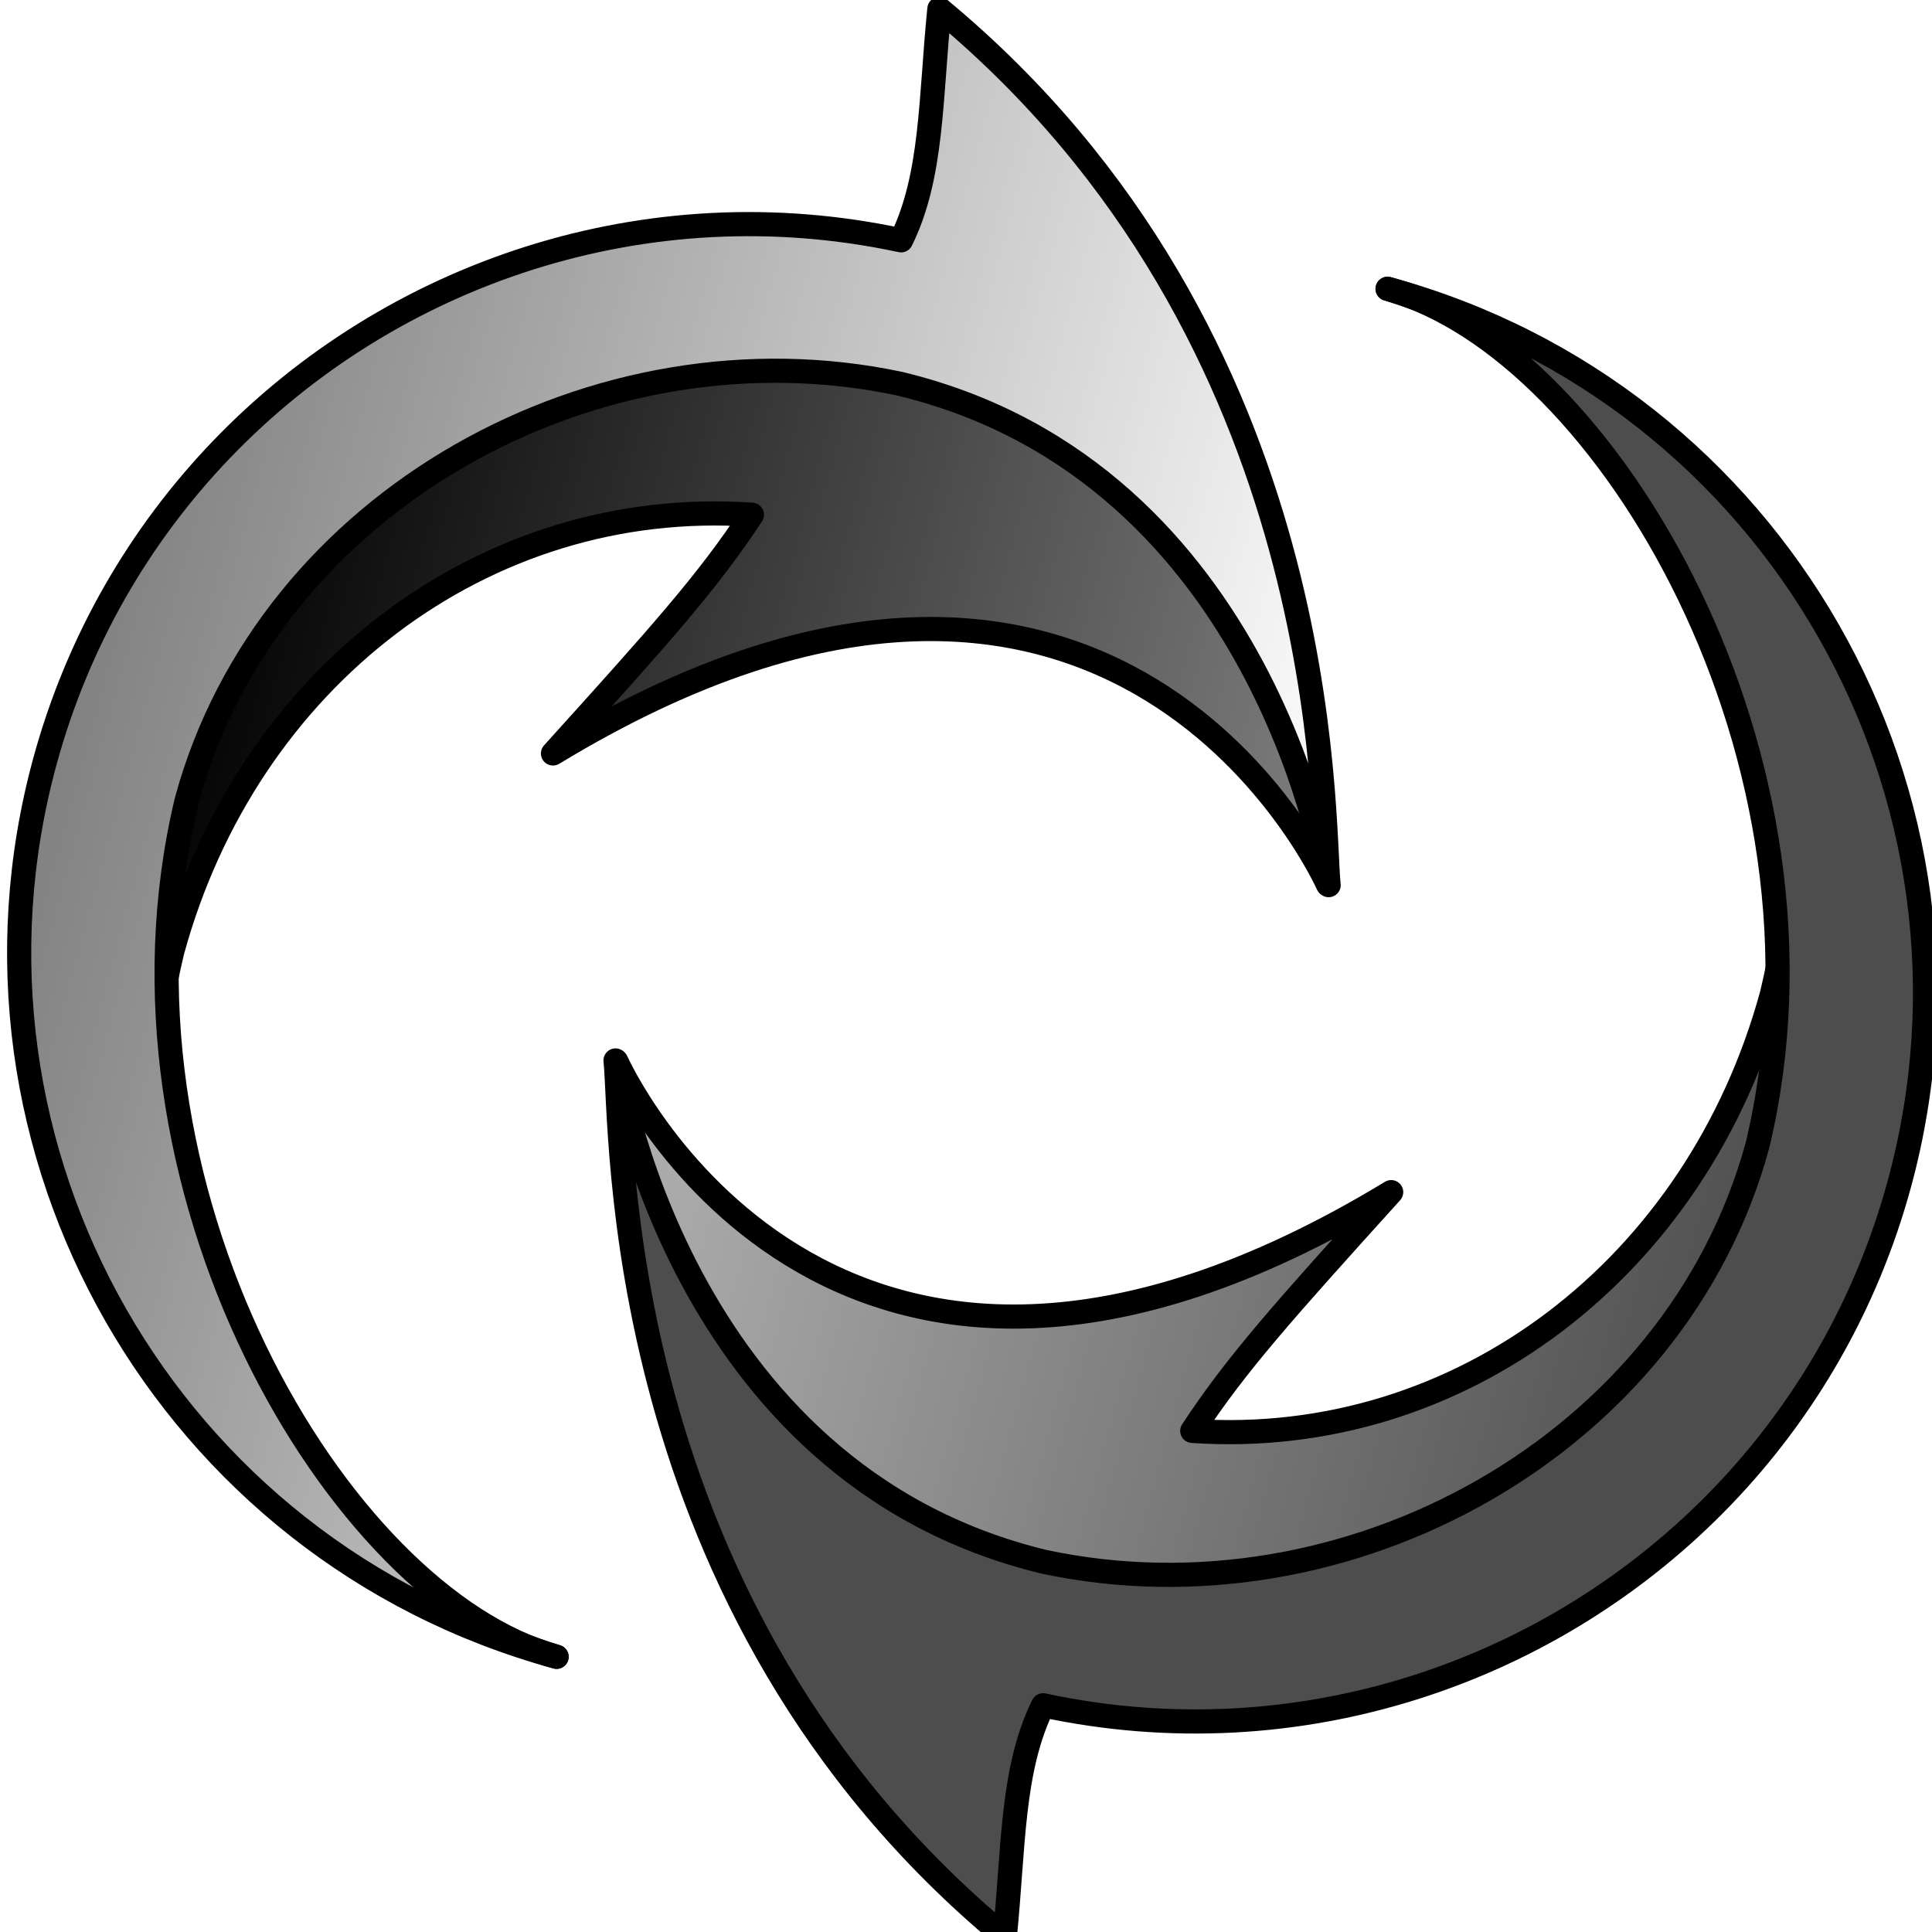
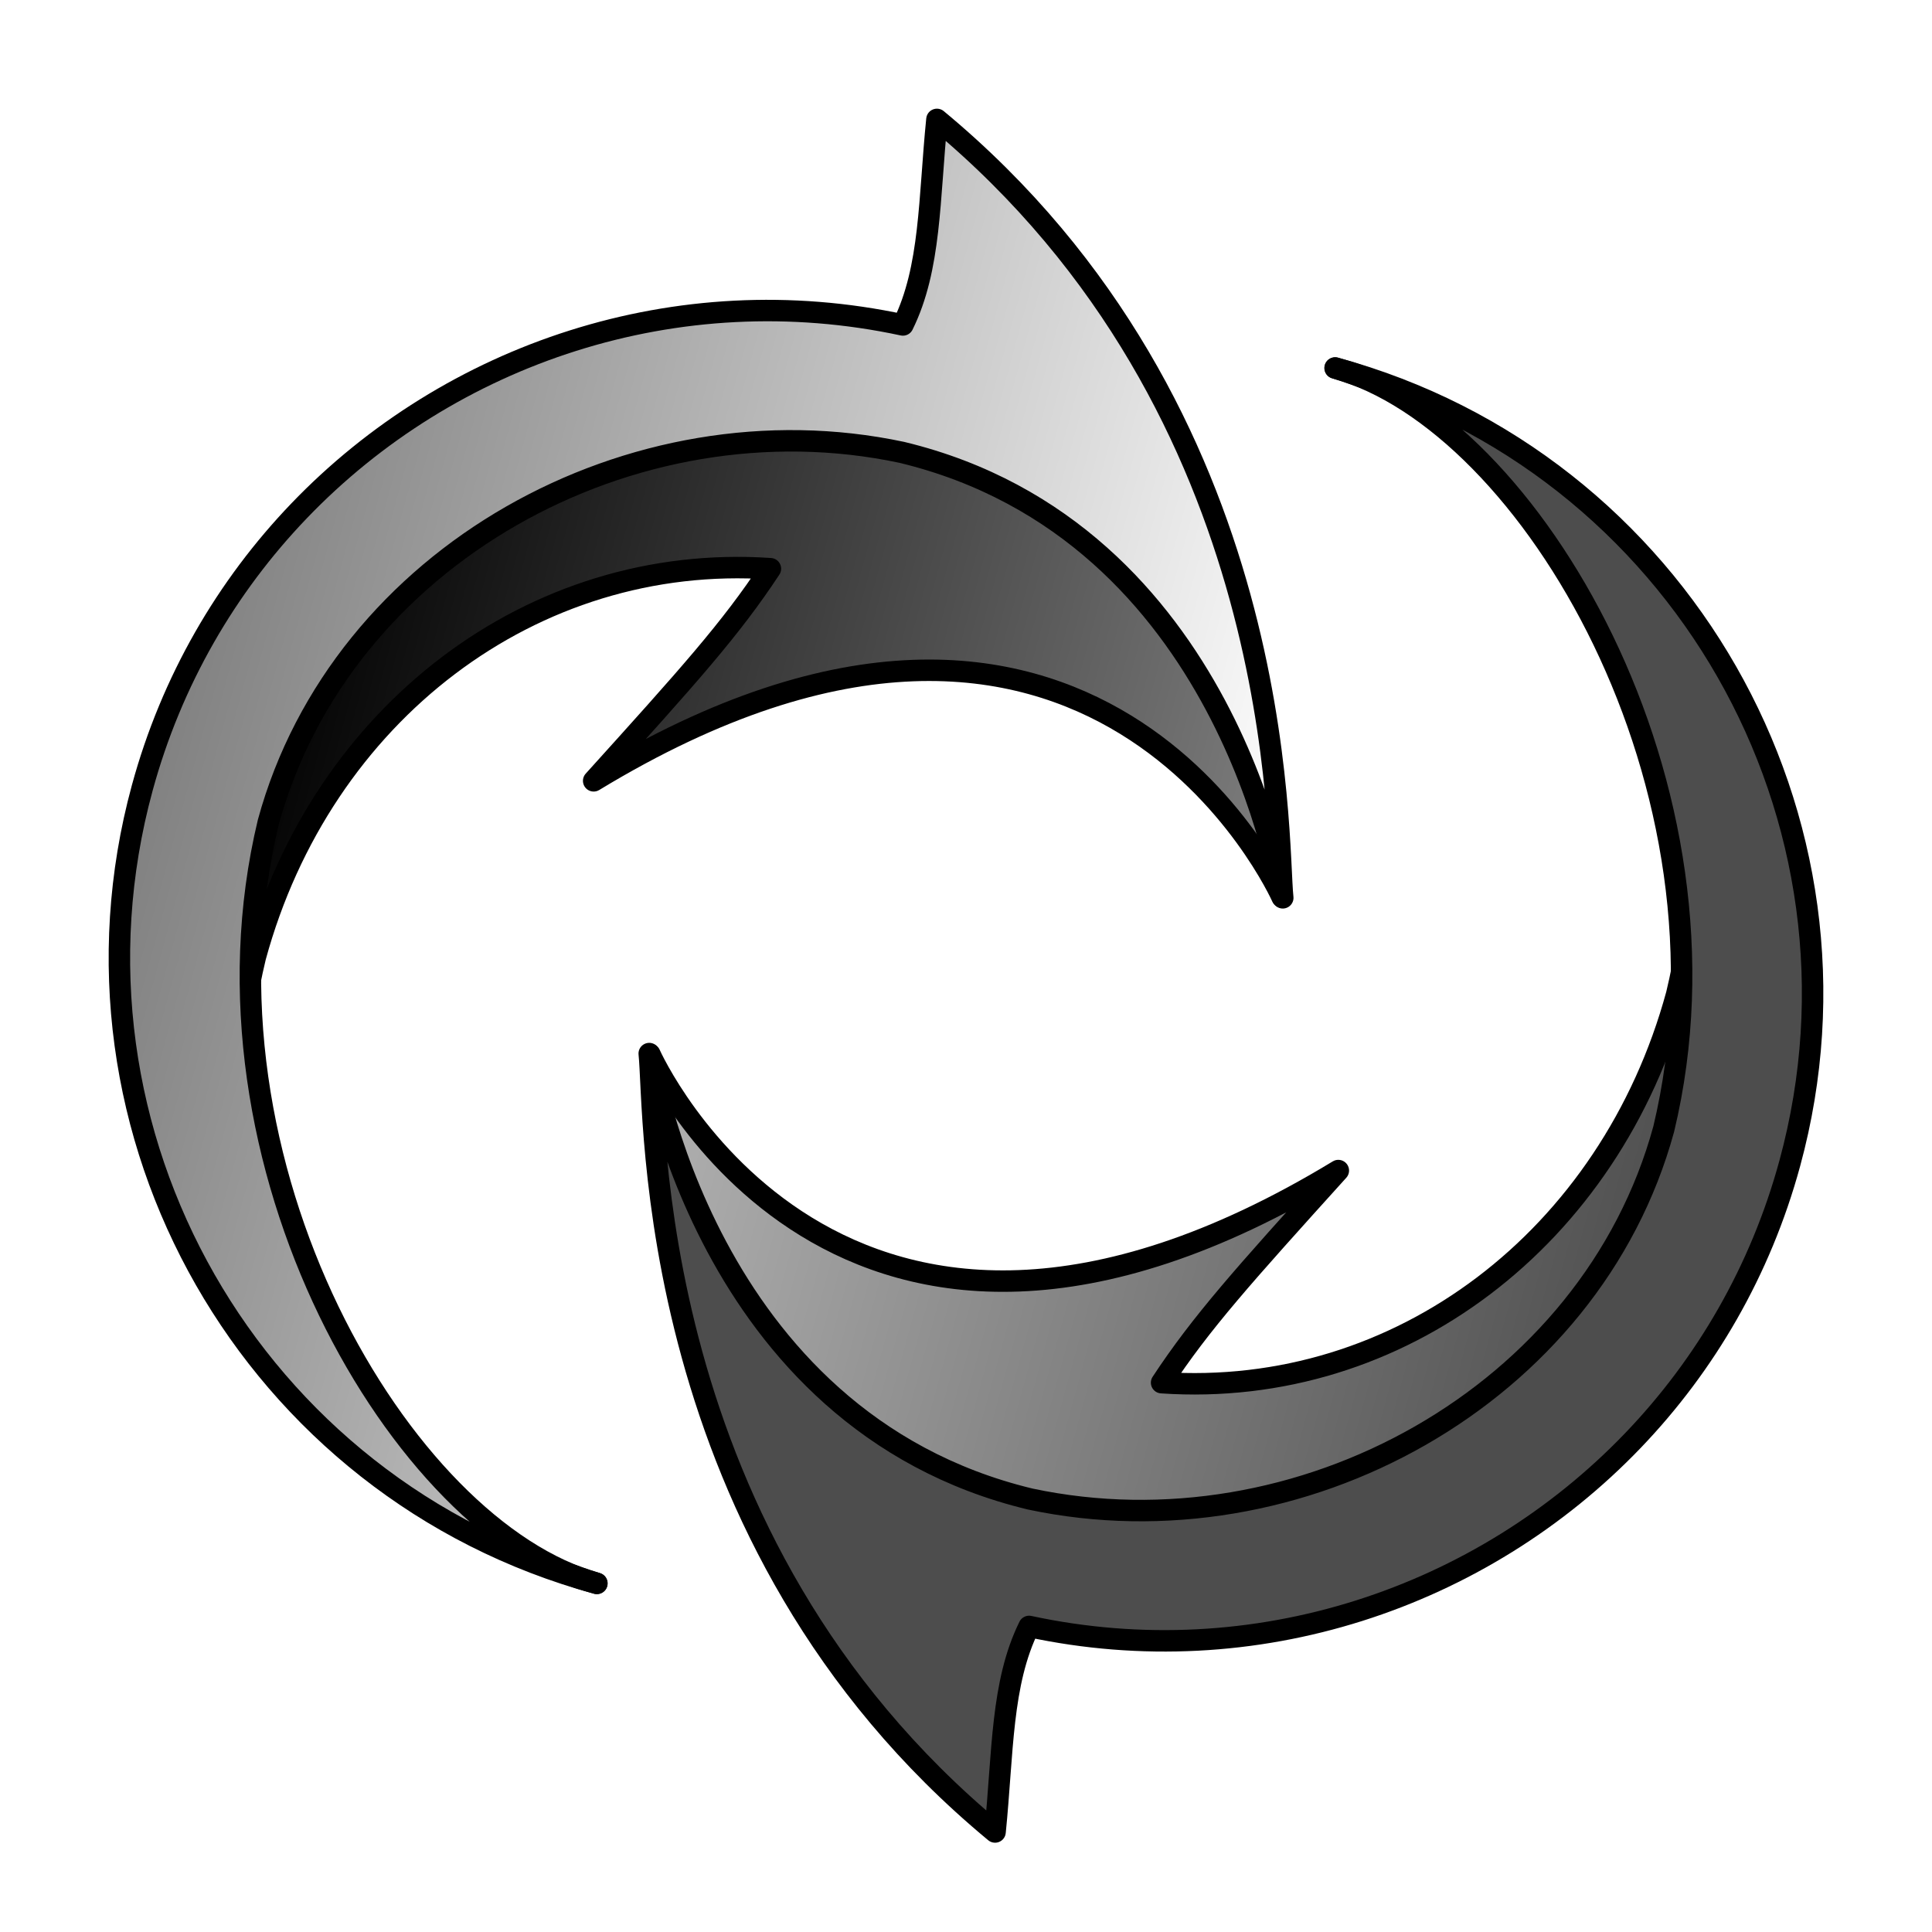
<svg xmlns="http://www.w3.org/2000/svg" xmlns:xlink="http://www.w3.org/1999/xlink" fill="#000000" height="800" width="800" version="1.1" id="Layer_1" viewBox="0 0 491.988 491.988" xml:space="preserve">
  <defs id="defs11">
    <linearGradient id="linearGradient33208">
      <stop style="stop-color:#b2b2b2;stop-opacity:1;" offset="0" id="stop33204" />
      <stop style="stop-color:#4d4d4d;stop-opacity:1;" offset="1" id="stop33206" />
    </linearGradient>
    <linearGradient id="linearGradient33200">
      <stop style="stop-color:#4d4d4d;stop-opacity:1;" offset="0" id="stop33198" />
      <stop style="stop-color:#4d4d4d;stop-opacity:1;" offset="1" id="stop33196" />
    </linearGradient>
    <linearGradient xlink:href="#linearGradient33200" id="linearGradient33202" x1="-570.144" y1="-35.052" x2="-377.015" y2="-35.052" gradientUnits="userSpaceOnUse" />
    <linearGradient xlink:href="#linearGradient33208" id="linearGradient33210" x1="-569.97" y1="-196.187" x2="-391.981" y2="-196.187" gradientUnits="userSpaceOnUse" />
    <linearGradient xlink:href="#linearGradient33208-2" id="linearGradient33210-2" x1="-569.97" y1="-196.187" x2="-391.981" y2="-196.187" gradientUnits="userSpaceOnUse" />
    <linearGradient id="linearGradient33208-2">
      <stop style="stop-color:#808080;stop-opacity:1;" offset="0" id="stop33204-1" />
      <stop style="stop-color:#000000;stop-opacity:1;" offset="1" id="stop33206-3" />
    </linearGradient>
    <linearGradient xlink:href="#linearGradient33200-0" id="linearGradient33202-7" x1="-570.144" y1="-35.052" x2="-377.015" y2="-35.052" gradientUnits="userSpaceOnUse" />
    <linearGradient id="linearGradient33200-0">
      <stop style="stop-color:#ffffff;stop-opacity:1;" offset="0" id="stop33196-4" />
      <stop style="stop-color:#808080;stop-opacity:1;" offset="1" id="stop33198-5" />
    </linearGradient>
  </defs>
-   <g id="g33970" transform="matrix(0.7071068,-0.7071068,-0.7071068,-0.7071068,319.6695,635.4396)" style="stroke-width:6.15;stroke-dasharray:none">
+   <g id="g33970" transform="matrix(0.6282116,-0.6282115,-0.6282116,-0.6282115,310.0716,592.9182)" style="stroke-width:6.15;stroke-dasharray:none">
    <g id="g33961" style="stroke-width:6.15;stroke-dasharray:none">
      <g id="g6-4" transform="matrix(0.8394867,-1.468366,-1.468366,-0.8394867,386.548,-596.4481)" style="fill:#4d4d4d;fill-opacity:1;stroke-width:3.636;stroke-dasharray:none">
        <g id="g4-4" style="fill:#4d4d4d;fill-opacity:1;stroke-width:3.636;stroke-dasharray:none">
-           <path id="path33166" style="fill:url(#linearGradient33210);fill-opacity:1;stroke:#000000;stroke-width:3.636;stroke-dasharray:none;stroke-opacity:1;stroke-linejoin:round" d="m -409.356,-146.481 c -14.198,23.489 -37.262,39.217 -67.923,42.128 -0.617,2.68 -1.26,5.494 -1.969,8.638 -51.588,29.411 -89.882,-63.907 -89.882,-63.907 0,0 49.311,60.415 117.716,-11.678 -10.839,21.409 -15.644,30.929 -19.446,42.555 39.638,-7.948 66.918,-43.691 66.918,-86.416 -1.561,-51.648 -37.717,-79.306 -69.601,-85.734 39.36,6.711 80.653,35.68 80.653,89.648 0,24.578 -5.673,46.911 -16.465,64.766 z m -64.188,-154.414 c -4.764,-0.812 -9.501,-1.319 -14.132,-1.483 4.519,0.003 9.277,0.504 14.132,1.483 z" />
+           <path id="path33166" style="fill:url(#linearGradient33210);fill-opacity:1;stroke:#000000;stroke-width:3.636;stroke-linejoin:round;stroke-dasharray:none;stroke-opacity:1" d="m -409.356,-146.481 c -14.198,23.489 -37.262,39.217 -67.923,42.128 -0.617,2.68 -1.26,5.494 -1.969,8.638 -51.588,29.411 -89.882,-63.907 -89.882,-63.907 0,0 49.311,60.415 117.716,-11.678 -10.839,21.409 -15.644,30.929 -19.446,42.555 39.638,-7.948 66.918,-43.691 66.918,-86.416 -1.561,-51.648 -37.717,-79.306 -69.601,-85.734 39.36,6.711 80.653,35.68 80.653,89.648 0,24.578 -5.673,46.911 -16.465,64.766 z m -64.188,-154.414 c -4.764,-0.812 -9.501,-1.319 -14.132,-1.483 4.519,0.003 9.277,0.504 14.132,1.483 z" />
        </g>
      </g>
      <g id="g6-4-8" transform="matrix(0.8394867,-1.468366,1.468366,0.8394867,694.7009,-420.277)" style="fill:#b2b2b2;fill-opacity:1;stroke-width:3.636;stroke-dasharray:none">
        <g id="g4-4-2" style="fill:#b2b2b2;fill-opacity:1;stroke-width:3.636;stroke-dasharray:none">
-           <path id="path2-1-8" style="fill:url(#linearGradient33202);fill-opacity:1;stroke:#000000;stroke-width:3.636;stroke-dasharray:none;stroke-opacity:1;stroke-linejoin:round" d="m -391.2,-69.537 c -17.713,-32.551 -51.42,-55.207 -90.467,-57.338 -2.055,-10.571 1.363,-21.755 3.596,-35.123 -70.842,32.145 -87.622,102.736 -91.227,111.864 0,0 24.998,-57.541 82.125,-55.861 46.507,2.621 87.11,41.849 87.11,88.73 -1.799,59.512 -53.443,109.758 -87.643,109.783 60.5,10e-7 109.783,-49.283 109.783,-109.783 0,-18.906 -4.813,-36.717 -13.277,-52.271 z" />
+           <path id="path2-1-8" style="fill:url(#linearGradient33202);fill-opacity:1;stroke:#000000;stroke-width:3.636;stroke-linejoin:round;stroke-dasharray:none;stroke-opacity:1" d="m -391.2,-69.537 c -17.713,-32.551 -51.42,-55.207 -90.467,-57.338 -2.055,-10.571 1.363,-21.755 3.596,-35.123 -70.842,32.145 -87.622,102.736 -91.227,111.864 0,0 24.998,-57.541 82.125,-55.861 46.507,2.621 87.11,41.849 87.11,88.73 -1.799,59.512 -53.443,109.758 -87.643,109.783 60.5,10e-7 109.783,-49.283 109.783,-109.783 0,-18.906 -4.813,-36.717 -13.277,-52.271 z" />
        </g>
      </g>
    </g>
  </g>
-   <g id="g33970-4" transform="matrix(-0.7071068,0.7071068,0.7071068,0.7071068,175.4197,-139.9901)" style="stroke-width:6.15;stroke-dasharray:none">
+   <g id="g33970-4" transform="matrix(-0.6282116,0.6282115,0.6282116,0.6282115,181.9164,-95.99314)" style="stroke-width:6.15;stroke-dasharray:none">
    <g id="g33961-8" style="stroke-width:6.15;stroke-dasharray:none">
      <g id="g6-4-6" transform="matrix(0.8394867,-1.468366,-1.468366,-0.8394867,386.548,-596.4481)" style="fill:#4d4d4d;fill-opacity:1;stroke-width:3.636;stroke-dasharray:none">
        <g id="g4-4-8" style="fill:#4d4d4d;fill-opacity:1;stroke-width:3.636;stroke-dasharray:none">
-           <path id="path33166-3" style="fill:url(#linearGradient33210-2);fill-opacity:1;stroke:#000000;stroke-width:3.636;stroke-dasharray:none;stroke-opacity:1;stroke-linecap:round;stroke-linejoin:round" d="m -409.356,-146.481 c -14.198,23.489 -37.262,39.217 -67.923,42.128 -0.617,2.68 -1.26,5.494 -1.969,8.638 -51.588,29.411 -89.882,-63.907 -89.882,-63.907 0,0 49.311,60.415 117.716,-11.678 -10.839,21.409 -15.644,30.929 -19.446,42.555 39.638,-7.948 66.918,-43.691 66.918,-86.416 -1.561,-51.648 -37.717,-79.306 -69.601,-85.734 39.36,6.711 80.653,35.68 80.653,89.648 0,24.578 -5.673,46.911 -16.465,64.766 z m -64.188,-154.414 c -4.764,-0.812 -9.501,-1.319 -14.132,-1.483 4.519,0.003 9.277,0.504 14.132,1.483 z" />
+           <path id="path33166-3" style="fill:url(#linearGradient33210-2);fill-opacity:1;stroke:#000000;stroke-width:3.636;stroke-linecap:round;stroke-linejoin:round;stroke-dasharray:none;stroke-opacity:1" d="m -409.356,-146.481 c -14.198,23.489 -37.262,39.217 -67.923,42.128 -0.617,2.68 -1.26,5.494 -1.969,8.638 -51.588,29.411 -89.882,-63.907 -89.882,-63.907 0,0 49.311,60.415 117.716,-11.678 -10.839,21.409 -15.644,30.929 -19.446,42.555 39.638,-7.948 66.918,-43.691 66.918,-86.416 -1.561,-51.648 -37.717,-79.306 -69.601,-85.734 39.36,6.711 80.653,35.68 80.653,89.648 0,24.578 -5.673,46.911 -16.465,64.766 z m -64.188,-154.414 c -4.764,-0.812 -9.501,-1.319 -14.132,-1.483 4.519,0.003 9.277,0.504 14.132,1.483 z" />
        </g>
      </g>
      <g id="g6-4-8-7" transform="matrix(0.8394867,-1.468366,1.468366,0.8394867,694.7009,-420.277)" style="fill:#b2b2b2;fill-opacity:1;stroke-width:3.636;stroke-dasharray:none">
        <g id="g4-4-2-7" style="fill:#b2b2b2;fill-opacity:1;stroke-width:3.636;stroke-dasharray:none">
-           <path id="path2-1-8-1" style="fill:url(#linearGradient33202-7);fill-opacity:1;stroke:#000000;stroke-width:3.636;stroke-dasharray:none;stroke-opacity:1;stroke-linecap:round;stroke-linejoin:round" d="m -391.2,-69.537 c -17.713,-32.551 -51.42,-55.207 -90.467,-57.338 -2.055,-10.571 1.363,-21.755 3.596,-35.123 -70.842,32.145 -87.622,102.736 -91.227,111.864 0,0 24.998,-57.541 82.125,-55.861 46.507,2.621 87.11,41.849 87.11,88.73 -1.799,59.512 -53.443,109.758 -87.643,109.783 60.5,10e-7 109.783,-49.283 109.783,-109.783 0,-18.906 -4.813,-36.717 -13.277,-52.271 z" />
+           <path id="path2-1-8-1" style="fill:url(#linearGradient33202-7);fill-opacity:1;stroke:#000000;stroke-width:3.636;stroke-linecap:round;stroke-linejoin:round;stroke-dasharray:none;stroke-opacity:1" d="m -391.2,-69.537 c -17.713,-32.551 -51.42,-55.207 -90.467,-57.338 -2.055,-10.571 1.363,-21.755 3.596,-35.123 -70.842,32.145 -87.622,102.736 -91.227,111.864 0,0 24.998,-57.541 82.125,-55.861 46.507,2.621 87.11,41.849 87.11,88.73 -1.799,59.512 -53.443,109.758 -87.643,109.783 60.5,10e-7 109.783,-49.283 109.783,-109.783 0,-18.906 -4.813,-36.717 -13.277,-52.271 z" />
        </g>
      </g>
    </g>
  </g>
</svg>
